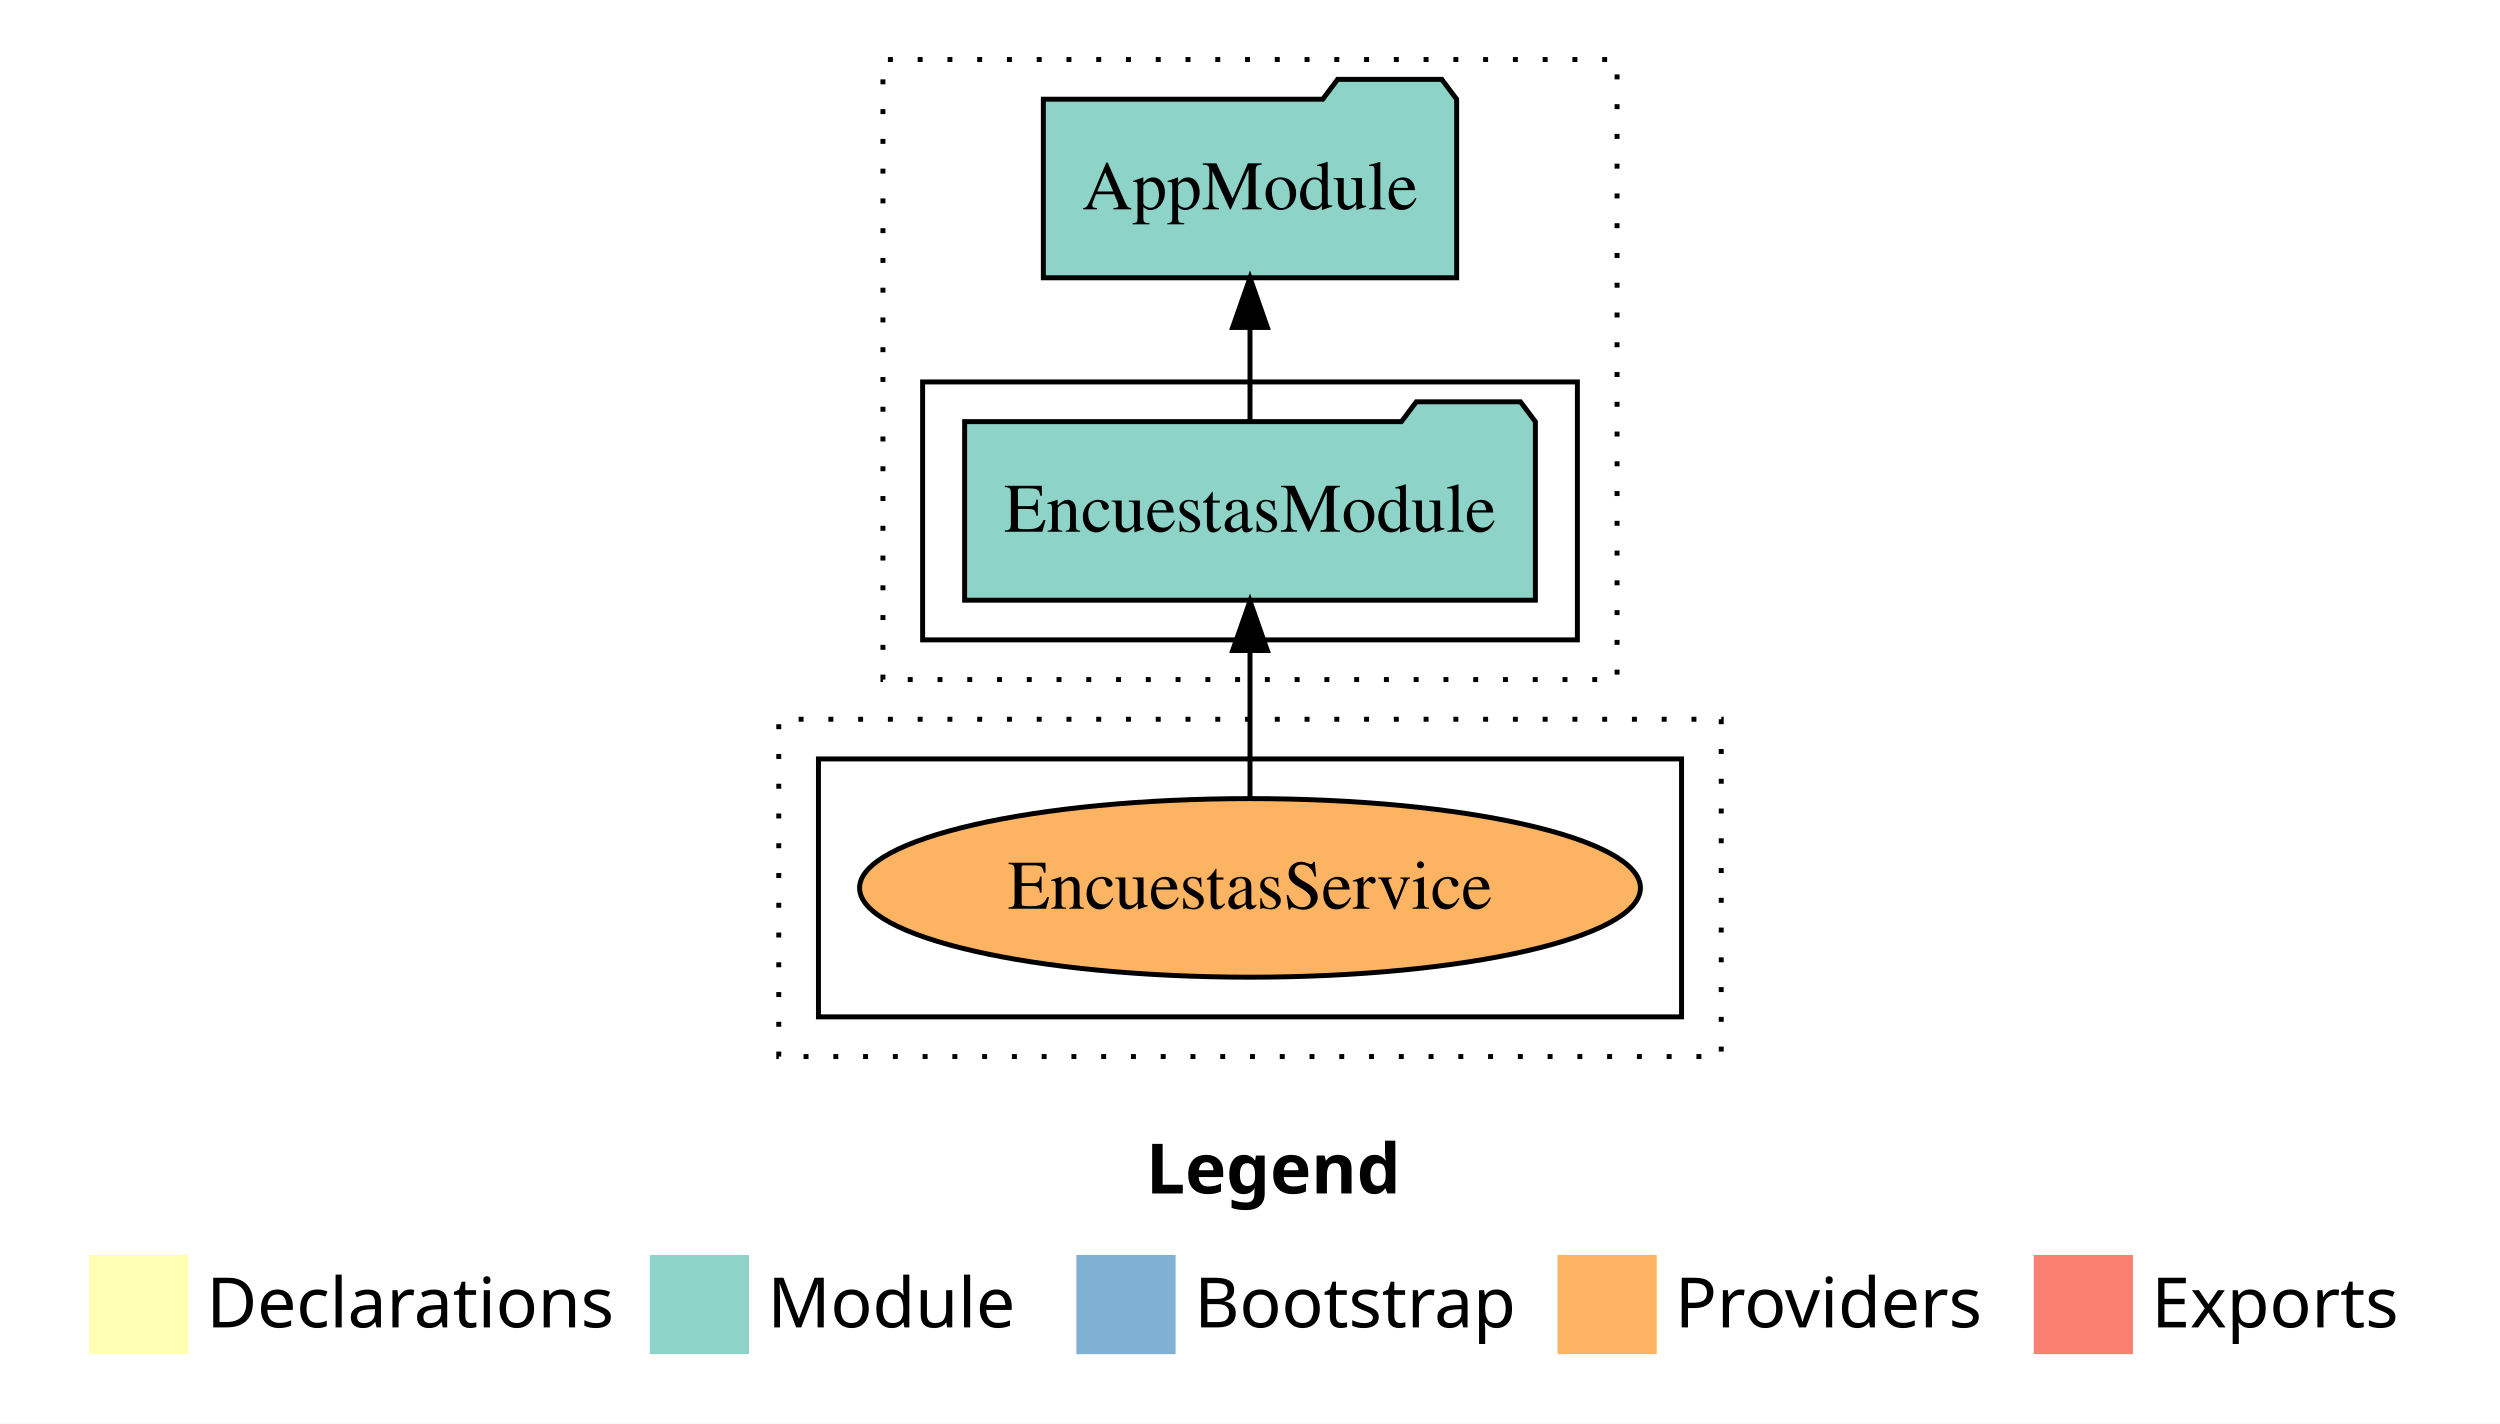
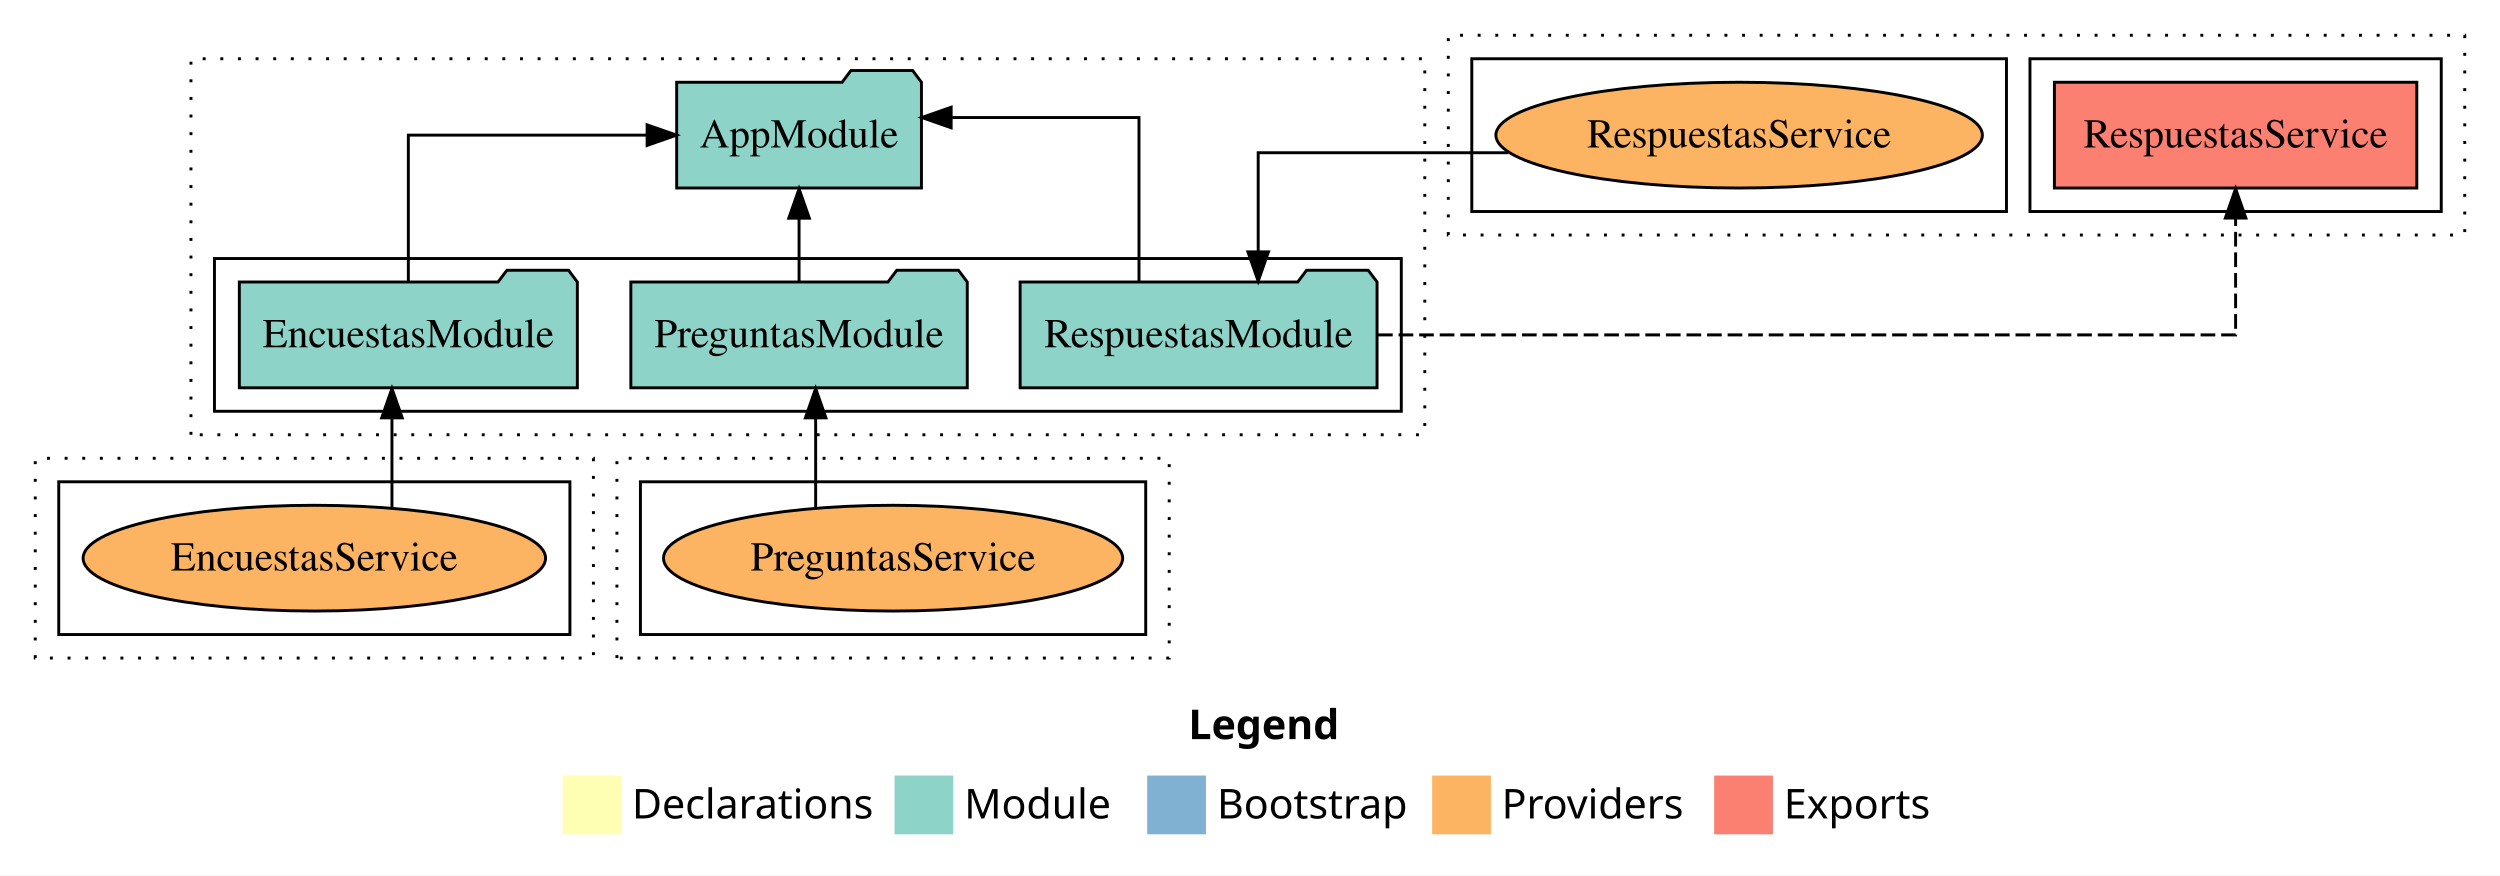
- <svg xmlns="http://www.w3.org/2000/svg" width="504pt" height="287pt" viewBox="0.00 0.00 504.00 287.00">
-   <g id="graph0" class="graph" transform="scale(1 1) rotate(0) translate(4 283)">
-     <polygon fill="white" stroke="transparent" points="-4,4 -4,-283 500,-283 500,4 -4,4" />
-     <text text-anchor="start" x="227.01" y="-42.4" font-family="Times-12" font-weight="bold" font-size="14.00">Legend</text>
-     <polygon fill="#ffffb3" stroke="transparent" points="14,-10 14,-30 34,-30 34,-10 14,-10" />
-     <text text-anchor="start" x="37.63" y="-15.4" font-family="Times-12" font-size="14.00">  Declarations</text>
-     <polygon fill="#8dd3c7" stroke="transparent" points="127,-10 127,-30 147,-30 147,-10 127,-10" />
-     <text text-anchor="start" x="150.73" y="-15.4" font-family="Times-12" font-size="14.00">  Module</text>
-     <polygon fill="#80b1d3" stroke="transparent" points="213,-10 213,-30 233,-30 233,-10 213,-10" />
-     <text text-anchor="start" x="236.78" y="-15.4" font-family="Times-12" font-size="14.00">  Bootstrap</text>
-     <polygon fill="#fdb462" stroke="transparent" points="310,-10 310,-30 330,-30 330,-10 310,-10" />
-     <text text-anchor="start" x="333.67" y="-15.4" font-family="Times-12" font-size="14.00">  Providers</text>
-     <polygon fill="#fb8072" stroke="transparent" points="406,-10 406,-30 426,-30 426,-10 406,-10" />
-     <text text-anchor="start" x="429.73" y="-15.4" font-family="Times-12" font-size="14.00">  Exports</text>
+ <svg xmlns="http://www.w3.org/2000/svg" width="851pt" height="298pt" viewBox="0.00 0.00 851.00 298.00">
+   <g id="graph0" class="graph" transform="scale(1 1) rotate(0) translate(4 294)">
+     <polygon fill="white" stroke="transparent" points="-4,4 -4,-294 847,-294 847,4 -4,4" />
+     <text text-anchor="start" x="400.51" y="-42.4" font-family="Times-12" font-weight="bold" font-size="14.00">Legend</text>
+     <polygon fill="#ffffb3" stroke="transparent" points="187.5,-10 187.5,-30 207.5,-30 207.5,-10 187.5,-10" />
+     <text text-anchor="start" x="211.13" y="-15.4" font-family="Times-12" font-size="14.00">  Declarations</text>
+     <polygon fill="#8dd3c7" stroke="transparent" points="300.5,-10 300.5,-30 320.5,-30 320.5,-10 300.5,-10" />
+     <text text-anchor="start" x="324.23" y="-15.4" font-family="Times-12" font-size="14.00">  Module</text>
+     <polygon fill="#80b1d3" stroke="transparent" points="386.5,-10 386.5,-30 406.5,-30 406.5,-10 386.5,-10" />
+     <text text-anchor="start" x="410.28" y="-15.4" font-family="Times-12" font-size="14.00">  Bootstrap</text>
+     <polygon fill="#fdb462" stroke="transparent" points="483.5,-10 483.5,-30 503.5,-30 503.5,-10 483.5,-10" />
+     <text text-anchor="start" x="507.17" y="-15.4" font-family="Times-12" font-size="14.00">  Providers</text>
+     <polygon fill="#fb8072" stroke="transparent" points="579.5,-10 579.5,-30 599.5,-30 599.5,-10 579.5,-10" />
+     <text text-anchor="start" x="603.23" y="-15.4" font-family="Times-12" font-size="14.00">  Exports</text>
    <g id="clust1" class="cluster">
-       <polygon fill="none" stroke="black" stroke-dasharray="1,5" points="174,-146 174,-271 322,-271 322,-146 174,-146" />
+       <polygon fill="none" stroke="black" stroke-dasharray="1,5" points="61,-146 61,-274 481,-274 481,-146 61,-146" />
    </g>
    <g id="clust3" class="cluster">
-       <polygon fill="none" stroke="black" points="182,-154 182,-206 314,-206 314,-154 182,-154" />
+       <polygon fill="none" stroke="black" points="69,-154 69,-206 473,-206 473,-154 69,-154" />
    </g>
    <g id="clust7" class="cluster">
-       <polygon fill="none" stroke="black" stroke-dasharray="1,5" points="153,-70 153,-138 343,-138 343,-70 153,-70" />
+       <polygon fill="none" stroke="black" stroke-dasharray="1,5" points="8,-70 8,-138 198,-138 198,-70 8,-70" />
    </g>
    <g id="clust12" class="cluster">
-       <polygon fill="none" stroke="black" points="161,-78 161,-130 335,-130 335,-78 161,-78" />
+       <polygon fill="none" stroke="black" points="16,-78 16,-130 190,-130 190,-78 16,-78" />
+     </g>
+     <g id="clust13" class="cluster">
+       <polygon fill="none" stroke="black" stroke-dasharray="1,5" points="206,-70 206,-138 394,-138 394,-70 206,-70" />
+     </g>
+     <g id="clust18" class="cluster">
+       <polygon fill="none" stroke="black" points="214,-78 214,-130 386,-130 386,-78 214,-78" />
+     </g>
+     <g id="clust19" class="cluster">
+       <polygon fill="none" stroke="black" stroke-dasharray="1,5" points="489,-214 489,-282 835,-282 835,-214 489,-214" />
+     </g>
+     <g id="clust22" class="cluster">
+       <polygon fill="none" stroke="black" points="687,-222 687,-274 827,-274 827,-222 687,-222" />
+     </g>
+     <g id="clust24" class="cluster">
+       <polygon fill="none" stroke="black" points="497,-222 497,-274 679,-274 679,-222 497,-222" />
    </g>
    <g id="node1" class="node">
-       <polygon fill="#8dd3c7" stroke="black" points="305.53,-198 302.53,-202 281.53,-202 278.53,-198 190.47,-198 190.47,-162 305.53,-162 305.53,-198" />
-       <text text-anchor="middle" x="248" y="-175.8" font-family="Times,serif" font-size="14.00">EncuestasModule</text>
+       <polygon fill="#8dd3c7" stroke="black" points="192.53,-198 189.53,-202 168.53,-202 165.53,-198 77.47,-198 77.47,-162 192.53,-162 192.53,-198" />
+       <text text-anchor="middle" x="135" y="-175.8" font-family="Times,serif" font-size="14.00">EncuestasModule</text>
+     </g>
+     <g id="node4" class="node">
+       <polygon fill="#8dd3c7" stroke="black" points="309.66,-266 306.66,-270 285.66,-270 282.66,-266 226.34,-266 226.34,-230 309.66,-230 309.66,-266" />
+       <text text-anchor="middle" x="268" y="-243.8" font-family="Times,serif" font-size="14.00">AppModule</text>
+     </g>
+     <g id="edge1" class="edge">
+       <path fill="none" stroke="black" d="M135,-198.22C135,-218.37 135,-248 135,-248 135,-248 216.28,-248 216.28,-248" />
+       <polygon fill="black" stroke="black" points="216.28,-251.5 226.28,-248 216.28,-244.5 216.28,-251.5" />
    </g>
    <g id="node2" class="node">
-       <polygon fill="#8dd3c7" stroke="black" points="289.66,-263 286.66,-267 265.66,-267 262.66,-263 206.34,-263 206.34,-227 289.66,-227 289.66,-263" />
-       <text text-anchor="middle" x="248" y="-240.8" font-family="Times,serif" font-size="14.00">AppModule</text>
+       <polygon fill="#8dd3c7" stroke="black" points="325.26,-198 322.26,-202 301.26,-202 298.26,-198 210.74,-198 210.74,-162 325.26,-162 325.26,-198" />
+       <text text-anchor="middle" x="268" y="-175.8" font-family="Times,serif" font-size="14.00">PreguntasModule</text>
    </g>
-     <g id="edge1" class="edge">
-       <path fill="none" stroke="black" d="M248,-198.11C248,-198.11 248,-216.99 248,-216.99" />
-       <polygon fill="black" stroke="black" points="244.5,-216.99 248,-226.99 251.5,-216.99 244.5,-216.99" />
+     <g id="edge2" class="edge">
+       <path fill="none" stroke="black" d="M268,-198.22C268,-198.22 268,-219.73 268,-219.73" />
+       <polygon fill="black" stroke="black" points="264.5,-219.73 268,-229.73 271.5,-219.73 264.5,-219.73" />
    </g>
    <g id="node3" class="node">
-       <ellipse fill="#fdb462" stroke="black" cx="248" cy="-104" rx="78.71" ry="18" />
-       <text text-anchor="middle" x="248" y="-99.8" font-family="Times,serif" font-size="14.00">EncuestasService</text>
+       <polygon fill="#8dd3c7" stroke="black" points="464.75,-198 461.75,-202 440.75,-202 437.75,-198 343.25,-198 343.25,-162 464.75,-162 464.75,-198" />
+       <text text-anchor="middle" x="404" y="-175.8" font-family="Times,serif" font-size="14.00">RespuestasModule</text>
    </g>
-     <g id="edge2" class="edge">
-       <path fill="none" stroke="black" d="M248,-122.01C248,-122.01 248,-151.85 248,-151.85" />
-       <polygon fill="black" stroke="black" points="244.5,-151.85 248,-161.85 251.5,-151.85 244.5,-151.85" />
+     <g id="edge3" class="edge">
+       <path fill="none" stroke="black" d="M383.71,-198.29C383.71,-220.21 383.71,-254 383.71,-254 383.71,-254 319.77,-254 319.77,-254" />
+       <polygon fill="black" stroke="black" points="319.77,-250.5 309.77,-254 319.77,-257.5 319.77,-250.5" />
+     </g>
+     <g id="node7" class="node">
+       <polygon fill="#fb8072" stroke="black" points="818.68,-266 695.32,-266 695.32,-230 818.68,-230 818.68,-266" />
+       <text text-anchor="middle" x="757" y="-243.8" font-family="Times,serif" font-size="14.00">RespuestasService </text>
+     </g>
+     <g id="edge6" class="edge">
+       <path fill="none" stroke="black" stroke-dasharray="5,2" d="M465.08,-180C566.12,-180 757,-180 757,-180 757,-180 757,-219.78 757,-219.78" />
+       <polygon fill="black" stroke="black" points="753.5,-219.78 757,-229.78 760.5,-219.78 753.5,-219.78" />
+     </g>
+     <g id="node5" class="node">
+       <ellipse fill="#fdb462" stroke="black" cx="103" cy="-104" rx="78.71" ry="18" />
+       <text text-anchor="middle" x="103" y="-99.8" font-family="Times,serif" font-size="14.00">EncuestasService</text>
+     </g>
+     <g id="edge4" class="edge">
+       <path fill="none" stroke="black" d="M129.42,-121.25C129.42,-121.25 129.42,-151.76 129.42,-151.76" />
+       <polygon fill="black" stroke="black" points="125.92,-151.76 129.42,-161.76 132.92,-151.76 125.92,-151.76" />
+     </g>
+     <g id="node6" class="node">
+       <ellipse fill="#fdb462" stroke="black" cx="300" cy="-104" rx="78.15" ry="18" />
+       <text text-anchor="middle" x="300" y="-99.8" font-family="Times,serif" font-size="14.00">PreguntasService</text>
+     </g>
+     <g id="edge5" class="edge">
+       <path fill="none" stroke="black" d="M273.65,-121.25C273.65,-121.25 273.65,-151.76 273.65,-151.76" />
+       <polygon fill="black" stroke="black" points="270.15,-151.76 273.65,-161.76 277.15,-151.76 270.15,-151.76" />
+     </g>
+     <g id="node8" class="node">
+       <ellipse fill="#fdb462" stroke="black" cx="588" cy="-248" rx="82.8" ry="18" />
+       <text text-anchor="middle" x="588" y="-243.8" font-family="Times,serif" font-size="14.00">RespuestasService</text>
+     </g>
+     <g id="edge7" class="edge">
+       <path fill="none" stroke="black" d="M509.5,-242C467.49,-242 424.29,-242 424.29,-242 424.29,-242 424.29,-208.27 424.29,-208.27" />
+       <polygon fill="black" stroke="black" points="427.79,-208.27 424.29,-198.27 420.79,-208.27 427.79,-208.27" />
    </g>
  </g>
</svg>
